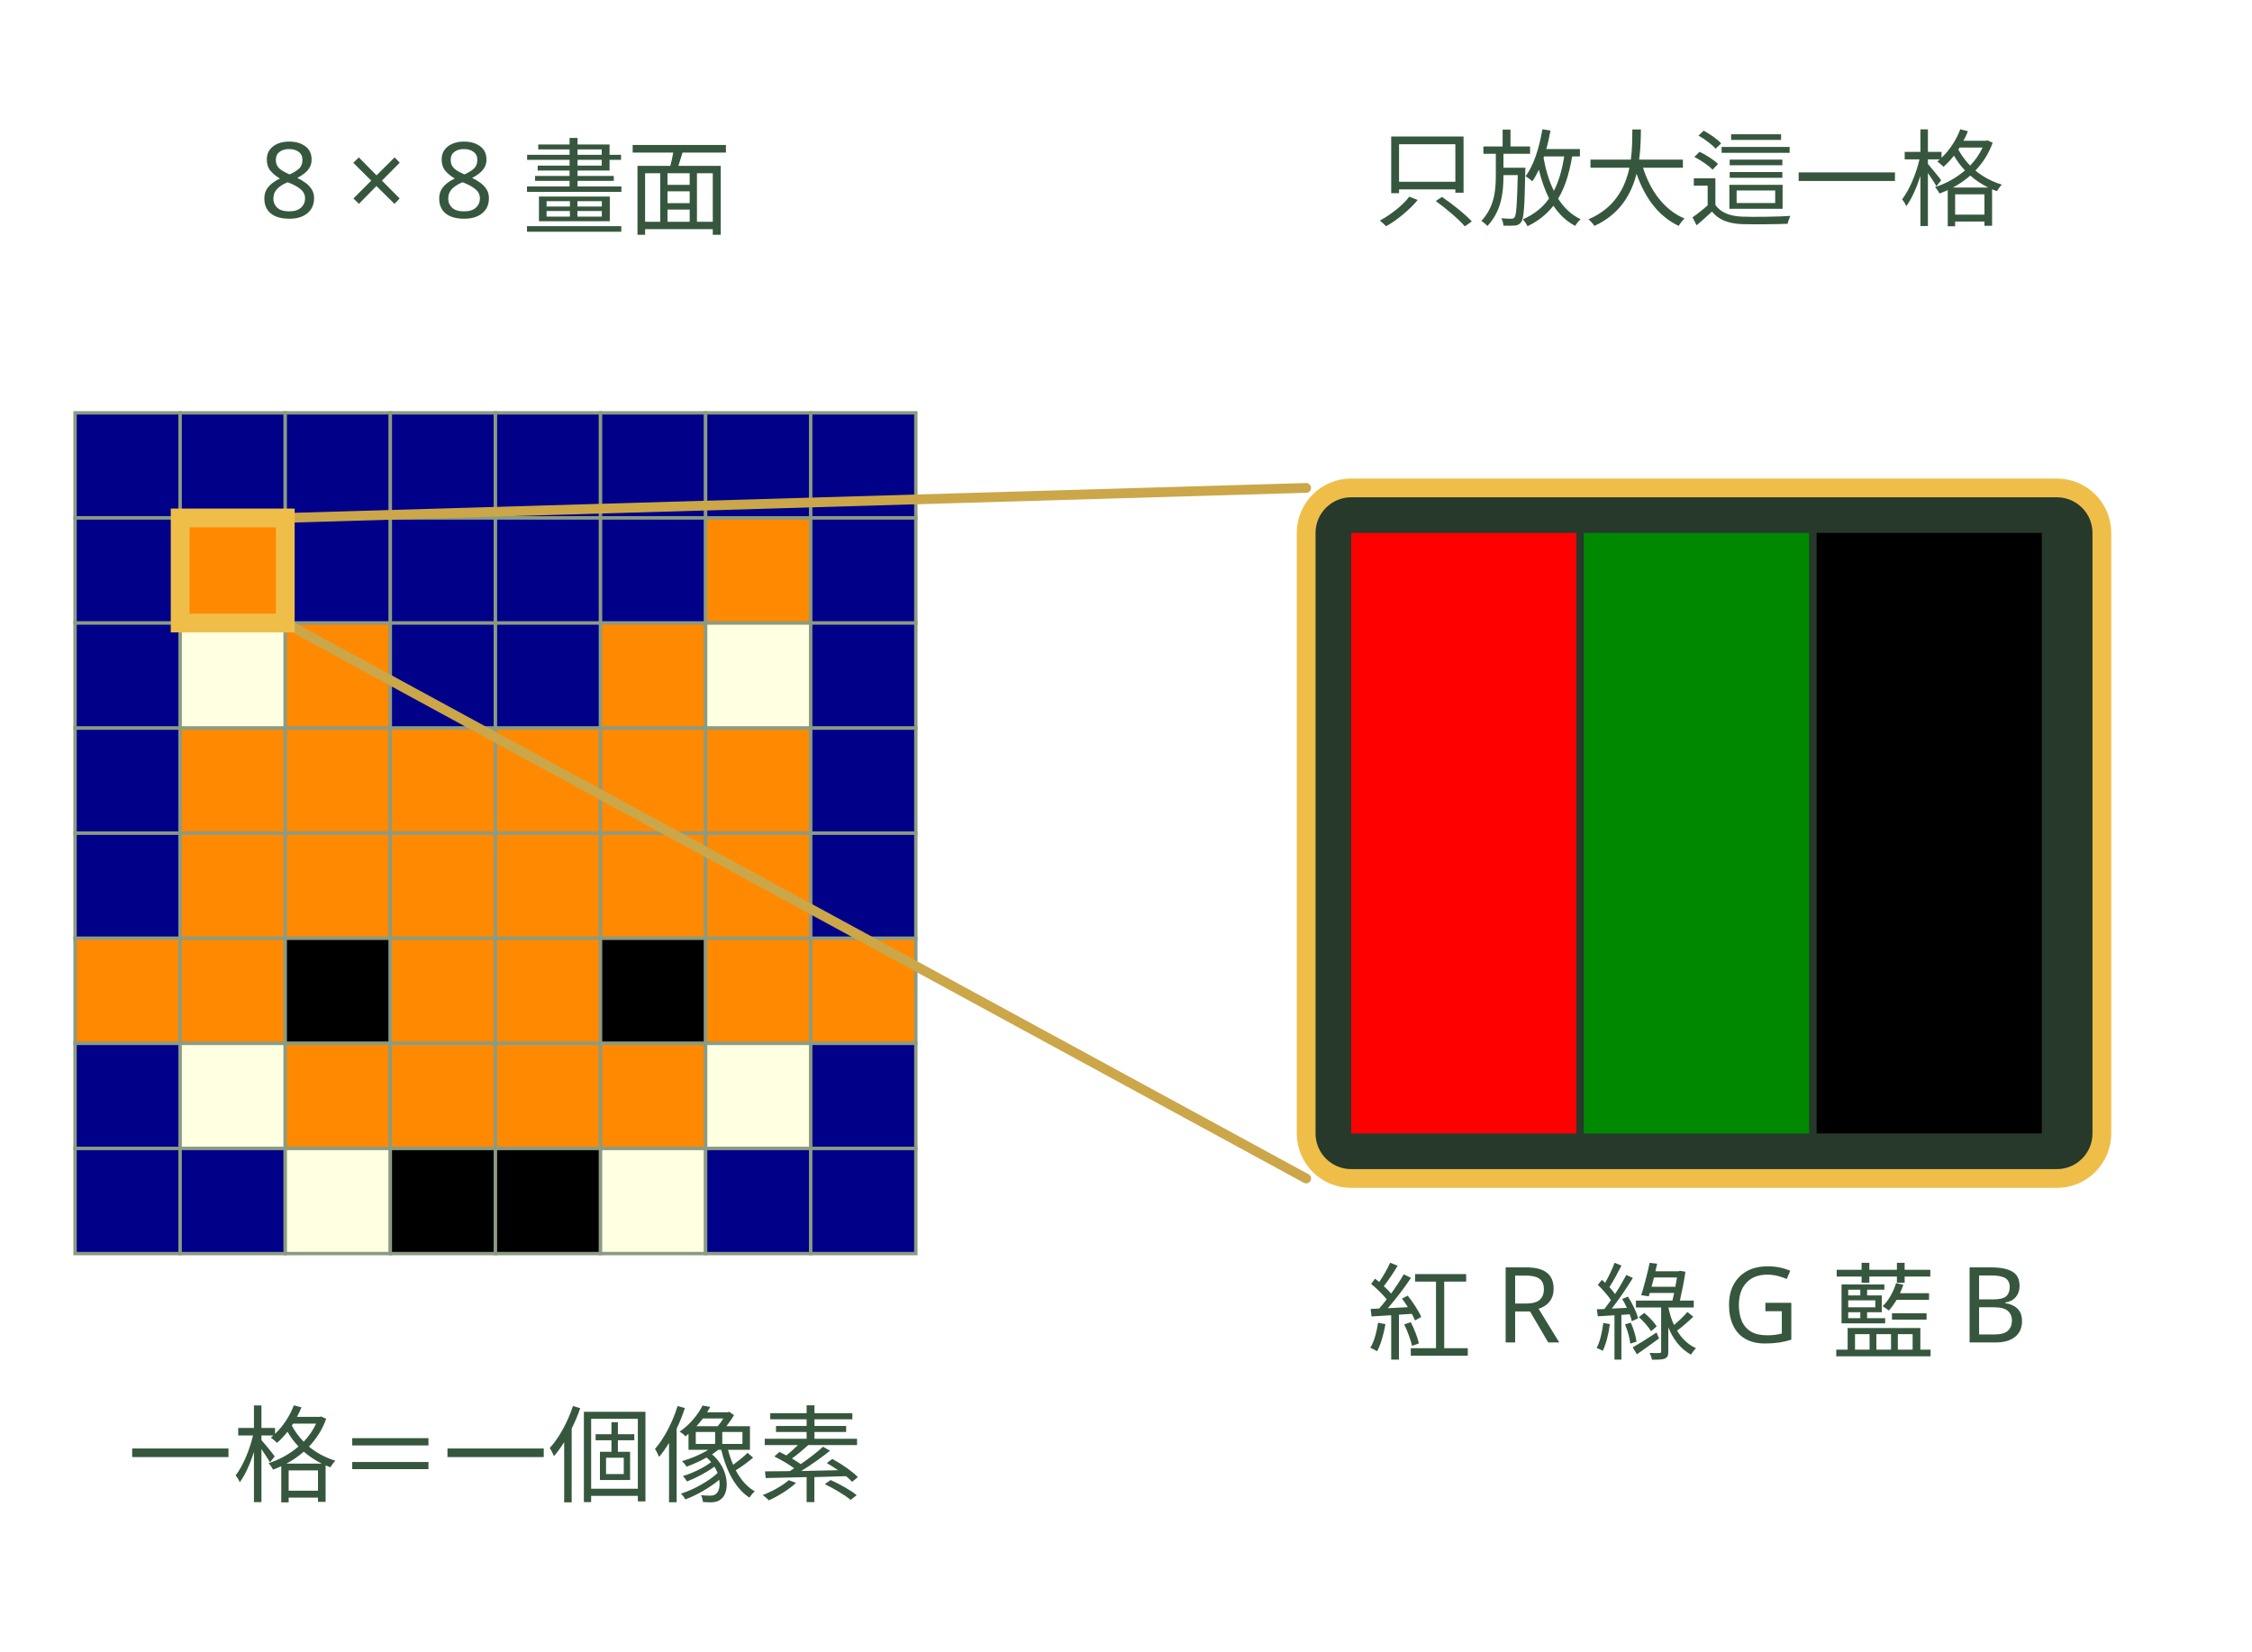
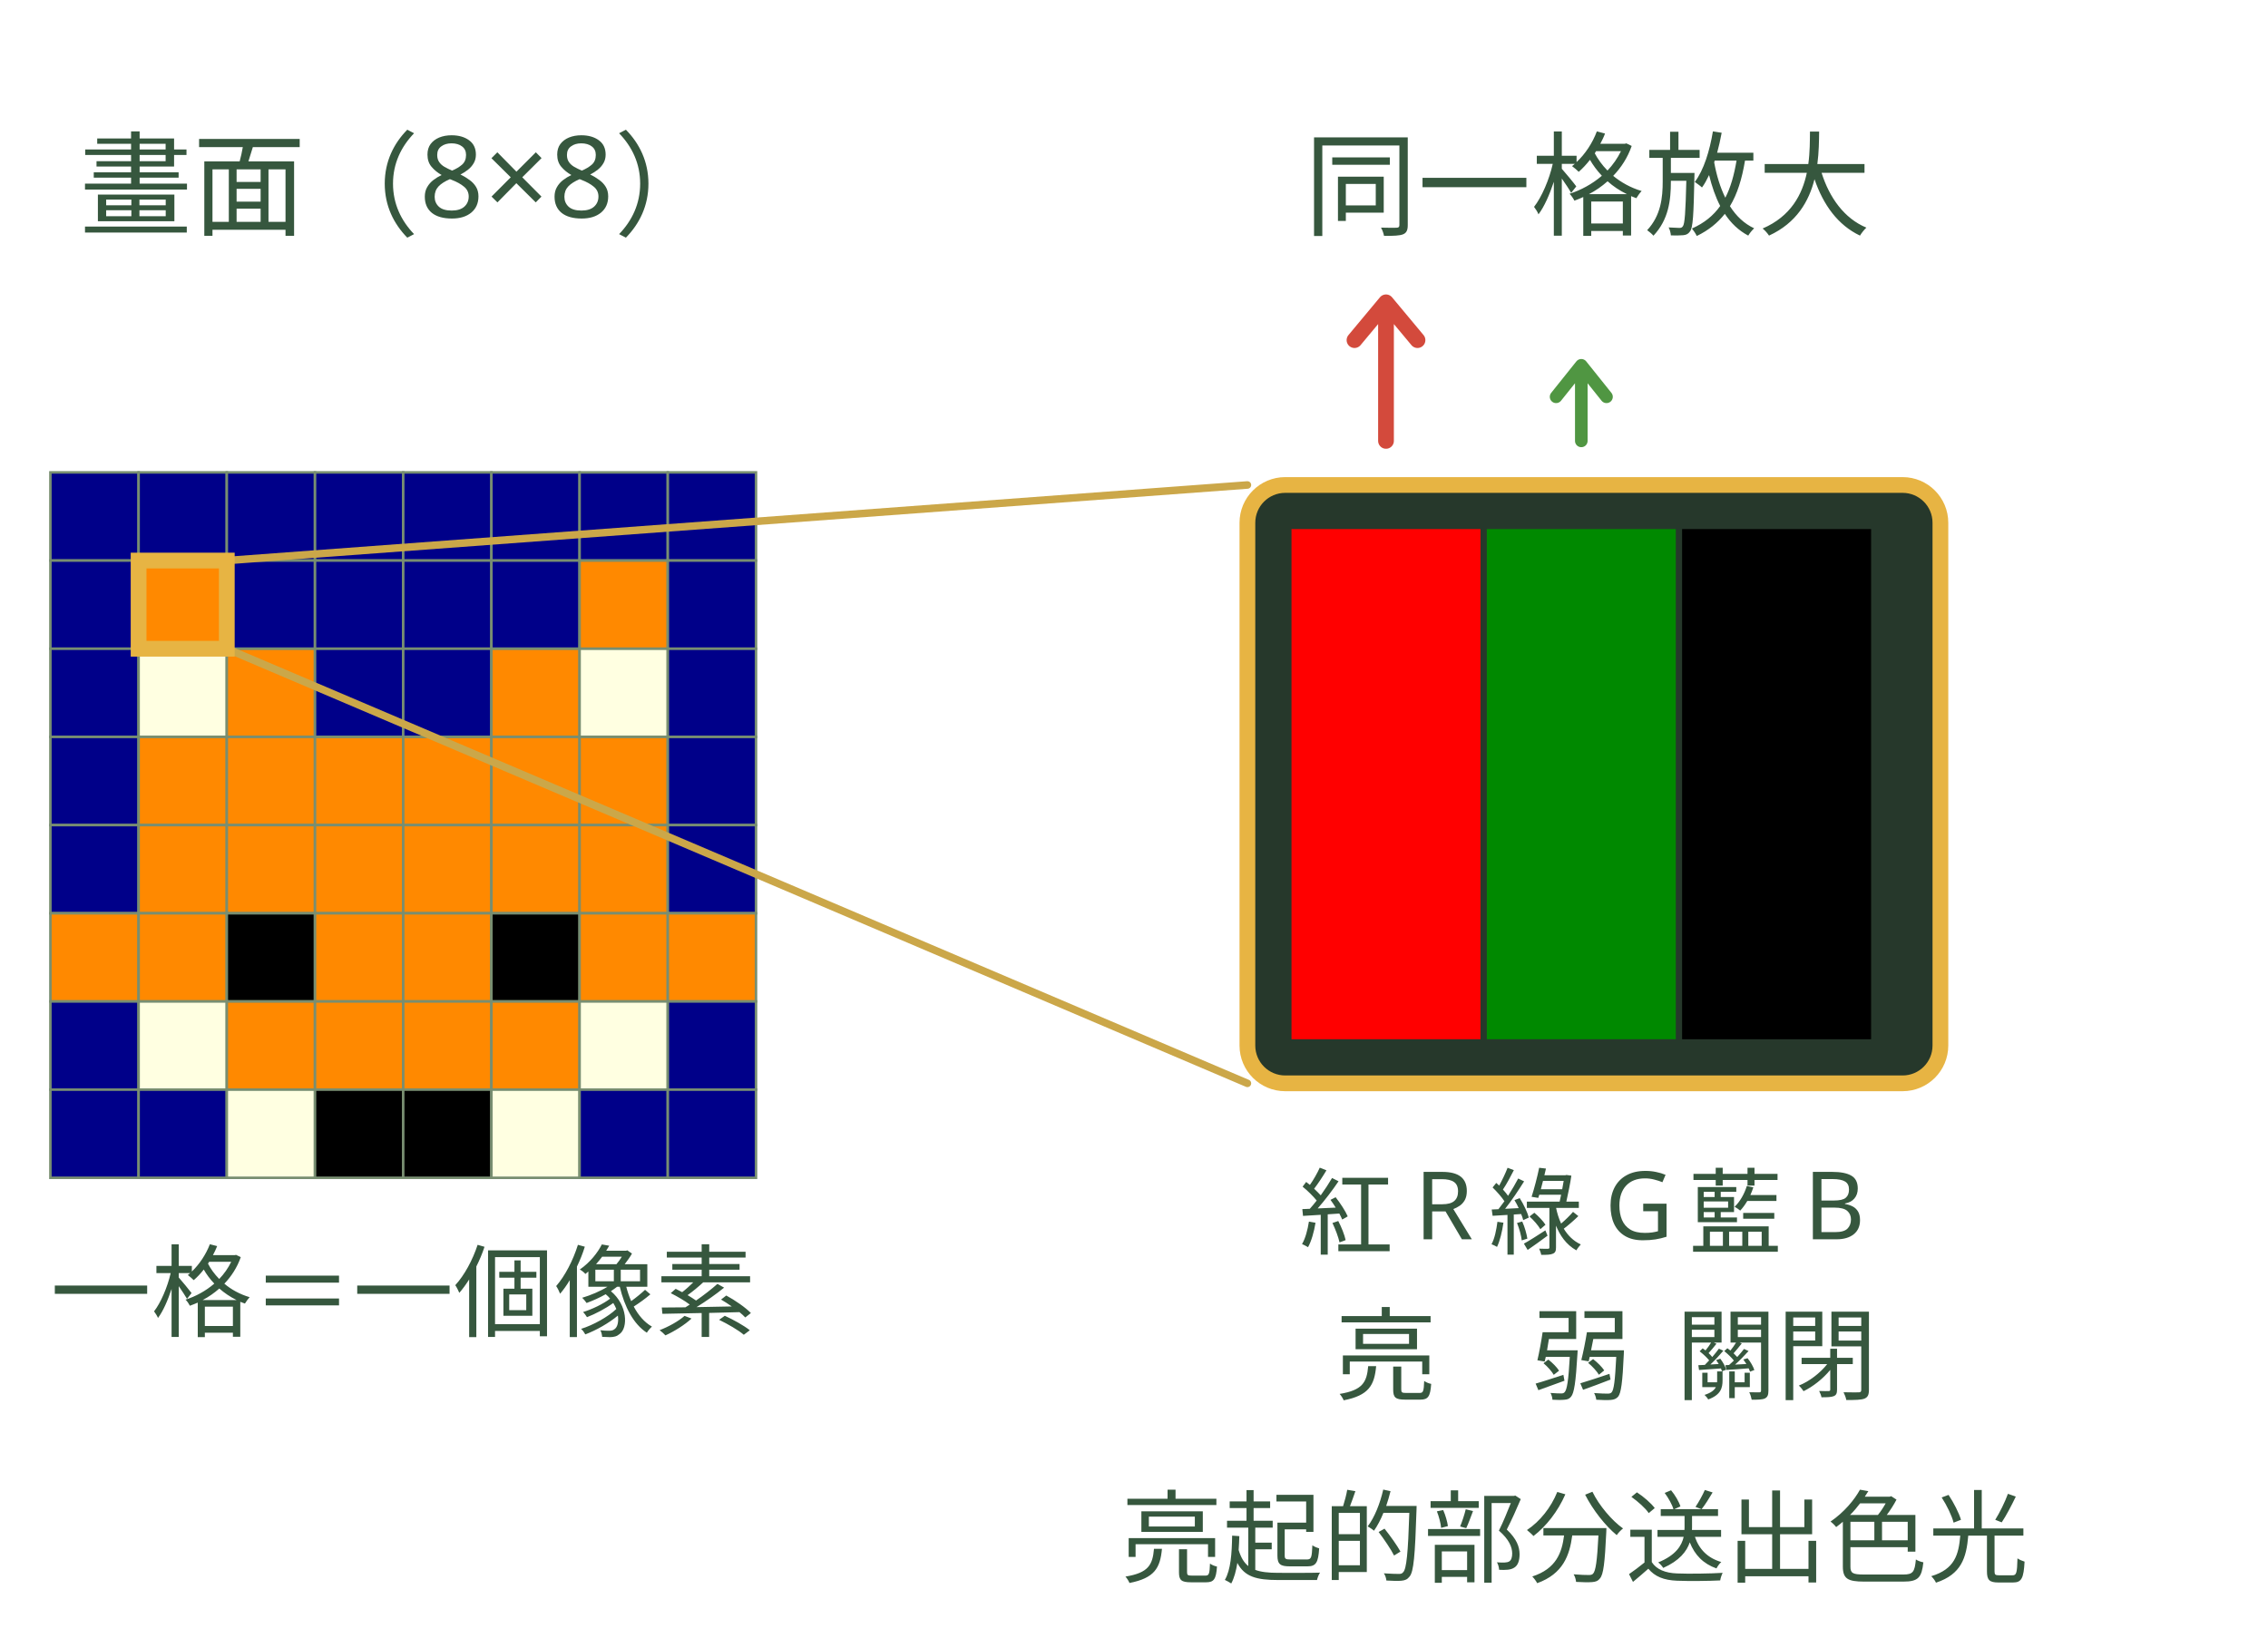
- <svg xmlns="http://www.w3.org/2000/svg" width="300" height="220" viewBox="0 0 300 220" role="img" aria-labelledby="title desc">
-   <style>text{font:14px system-ui,sans-serif;fill:#36573e}path{fill:none;stroke-linecap:round;stroke-linejoin:round}.small{font-size:12px}.em{font-weight:700}</style>
-   <text x="66" y="29" text-anchor="middle">8 × 8 畫面</text>
-   <text x="225" y="29" text-anchor="middle">只放大這一格</text>
-   <rect x="10" y="55" width="14" height="14" fill="rgb(0, 0, 137)" data-pixel="0" data-filled="true" stroke="#8b9b83" stroke-width=".45" />
-   <rect x="24" y="55" width="14" height="14" fill="rgb(0, 0, 137)" data-pixel="1" data-filled="true" stroke="#8b9b83" stroke-width=".45" />
-   <rect x="38" y="55" width="14" height="14" fill="rgb(0, 0, 137)" data-pixel="2" data-filled="true" stroke="#8b9b83" stroke-width=".45" />
-   <rect x="52" y="55" width="14" height="14" fill="rgb(0, 0, 137)" data-pixel="3" data-filled="true" stroke="#8b9b83" stroke-width=".45" />
-   <rect x="66" y="55" width="14" height="14" fill="rgb(0, 0, 137)" data-pixel="4" data-filled="true" stroke="#8b9b83" stroke-width=".45" />
-   <rect x="80" y="55" width="14" height="14" fill="rgb(0, 0, 137)" data-pixel="5" data-filled="true" stroke="#8b9b83" stroke-width=".45" />
-   <rect x="94" y="55" width="14" height="14" fill="rgb(0, 0, 137)" data-pixel="6" data-filled="true" stroke="#8b9b83" stroke-width=".45" />
-   <rect x="108" y="55" width="14" height="14" fill="rgb(0, 0, 137)" data-pixel="7" data-filled="true" stroke="#8b9b83" stroke-width=".45" />
-   <rect x="10" y="69" width="14" height="14" fill="rgb(0, 0, 137)" data-pixel="8" data-filled="true" stroke="#8b9b83" stroke-width=".45" />
-   <rect x="24" y="69" width="14" height="14" fill="rgb(255, 137, 0)" data-pixel="9" data-filled="true" stroke="#8b9b83" stroke-width=".45" />
-   <rect x="38" y="69" width="14" height="14" fill="rgb(0, 0, 137)" data-pixel="10" data-filled="true" stroke="#8b9b83" stroke-width=".45" />
-   <rect x="52" y="69" width="14" height="14" fill="rgb(0, 0, 137)" data-pixel="11" data-filled="true" stroke="#8b9b83" stroke-width=".45" />
-   <rect x="66" y="69" width="14" height="14" fill="rgb(0, 0, 137)" data-pixel="12" data-filled="true" stroke="#8b9b83" stroke-width=".45" />
-   <rect x="80" y="69" width="14" height="14" fill="rgb(0, 0, 137)" data-pixel="13" data-filled="true" stroke="#8b9b83" stroke-width=".45" />
-   <rect x="94" y="69" width="14" height="14" fill="rgb(255, 137, 0)" data-pixel="14" data-filled="true" stroke="#8b9b83" stroke-width=".45" />
-   <rect x="108" y="69" width="14" height="14" fill="rgb(0, 0, 137)" data-pixel="15" data-filled="true" stroke="#8b9b83" stroke-width=".45" />
-   <rect x="10" y="83" width="14" height="14" fill="rgb(0, 0, 137)" data-pixel="16" data-filled="true" stroke="#8b9b83" stroke-width=".45" />
-   <rect x="24" y="83" width="14" height="14" fill="rgb(255, 255, 225)" data-pixel="17" data-filled="true" stroke="#8b9b83" stroke-width=".45" />
-   <rect x="38" y="83" width="14" height="14" fill="rgb(255, 137, 0)" data-pixel="18" data-filled="true" stroke="#8b9b83" stroke-width=".45" />
-   <rect x="52" y="83" width="14" height="14" fill="rgb(0, 0, 137)" data-pixel="19" data-filled="true" stroke="#8b9b83" stroke-width=".45" />
-   <rect x="66" y="83" width="14" height="14" fill="rgb(0, 0, 137)" data-pixel="20" data-filled="true" stroke="#8b9b83" stroke-width=".45" />
-   <rect x="80" y="83" width="14" height="14" fill="rgb(255, 137, 0)" data-pixel="21" data-filled="true" stroke="#8b9b83" stroke-width=".45" />
-   <rect x="94" y="83" width="14" height="14" fill="rgb(255, 255, 225)" data-pixel="22" data-filled="true" stroke="#8b9b83" stroke-width=".45" />
-   <rect x="108" y="83" width="14" height="14" fill="rgb(0, 0, 137)" data-pixel="23" data-filled="true" stroke="#8b9b83" stroke-width=".45" />
-   <rect x="10" y="97" width="14" height="14" fill="rgb(0, 0, 137)" data-pixel="24" data-filled="true" stroke="#8b9b83" stroke-width=".45" />
-   <rect x="24" y="97" width="14" height="14" fill="rgb(255, 137, 0)" data-pixel="25" data-filled="true" stroke="#8b9b83" stroke-width=".45" />
-   <rect x="38" y="97" width="14" height="14" fill="rgb(255, 137, 0)" data-pixel="26" data-filled="true" stroke="#8b9b83" stroke-width=".45" />
-   <rect x="52" y="97" width="14" height="14" fill="rgb(255, 137, 0)" data-pixel="27" data-filled="true" stroke="#8b9b83" stroke-width=".45" />
-   <rect x="66" y="97" width="14" height="14" fill="rgb(255, 137, 0)" data-pixel="28" data-filled="true" stroke="#8b9b83" stroke-width=".45" />
-   <rect x="80" y="97" width="14" height="14" fill="rgb(255, 137, 0)" data-pixel="29" data-filled="true" stroke="#8b9b83" stroke-width=".45" />
-   <rect x="94" y="97" width="14" height="14" fill="rgb(255, 137, 0)" data-pixel="30" data-filled="true" stroke="#8b9b83" stroke-width=".45" />
-   <rect x="108" y="97" width="14" height="14" fill="rgb(0, 0, 137)" data-pixel="31" data-filled="true" stroke="#8b9b83" stroke-width=".45" />
-   <rect x="10" y="111" width="14" height="14" fill="rgb(0, 0, 137)" data-pixel="32" data-filled="true" stroke="#8b9b83" stroke-width=".45" />
-   <rect x="24" y="111" width="14" height="14" fill="rgb(255, 137, 0)" data-pixel="33" data-filled="true" stroke="#8b9b83" stroke-width=".45" />
-   <rect x="38" y="111" width="14" height="14" fill="rgb(255, 137, 0)" data-pixel="34" data-filled="true" stroke="#8b9b83" stroke-width=".45" />
-   <rect x="52" y="111" width="14" height="14" fill="rgb(255, 137, 0)" data-pixel="35" data-filled="true" stroke="#8b9b83" stroke-width=".45" />
-   <rect x="66" y="111" width="14" height="14" fill="rgb(255, 137, 0)" data-pixel="36" data-filled="true" stroke="#8b9b83" stroke-width=".45" />
-   <rect x="80" y="111" width="14" height="14" fill="rgb(255, 137, 0)" data-pixel="37" data-filled="true" stroke="#8b9b83" stroke-width=".45" />
-   <rect x="94" y="111" width="14" height="14" fill="rgb(255, 137, 0)" data-pixel="38" data-filled="true" stroke="#8b9b83" stroke-width=".45" />
-   <rect x="108" y="111" width="14" height="14" fill="rgb(0, 0, 137)" data-pixel="39" data-filled="true" stroke="#8b9b83" stroke-width=".45" />
-   <rect x="10" y="125" width="14" height="14" fill="rgb(255, 137, 0)" data-pixel="40" data-filled="true" stroke="#8b9b83" stroke-width=".45" />
-   <rect x="24" y="125" width="14" height="14" fill="rgb(255, 137, 0)" data-pixel="41" data-filled="true" stroke="#8b9b83" stroke-width=".45" />
-   <rect x="38" y="125" width="14" height="14" fill="rgb(0, 0, 0)" data-pixel="42" data-filled="true" stroke="#8b9b83" stroke-width=".45" />
-   <rect x="52" y="125" width="14" height="14" fill="rgb(255, 137, 0)" data-pixel="43" data-filled="true" stroke="#8b9b83" stroke-width=".45" />
-   <rect x="66" y="125" width="14" height="14" fill="rgb(255, 137, 0)" data-pixel="44" data-filled="true" stroke="#8b9b83" stroke-width=".45" />
-   <rect x="80" y="125" width="14" height="14" fill="rgb(0, 0, 0)" data-pixel="45" data-filled="true" stroke="#8b9b83" stroke-width=".45" />
-   <rect x="94" y="125" width="14" height="14" fill="rgb(255, 137, 0)" data-pixel="46" data-filled="true" stroke="#8b9b83" stroke-width=".45" />
-   <rect x="108" y="125" width="14" height="14" fill="rgb(255, 137, 0)" data-pixel="47" data-filled="true" stroke="#8b9b83" stroke-width=".45" />
-   <rect x="10" y="139" width="14" height="14" fill="rgb(0, 0, 137)" data-pixel="48" data-filled="true" stroke="#8b9b83" stroke-width=".45" />
-   <rect x="24" y="139" width="14" height="14" fill="rgb(255, 255, 225)" data-pixel="49" data-filled="true" stroke="#8b9b83" stroke-width=".45" />
-   <rect x="38" y="139" width="14" height="14" fill="rgb(255, 137, 0)" data-pixel="50" data-filled="true" stroke="#8b9b83" stroke-width=".45" />
-   <rect x="52" y="139" width="14" height="14" fill="rgb(255, 137, 0)" data-pixel="51" data-filled="true" stroke="#8b9b83" stroke-width=".45" />
-   <rect x="66" y="139" width="14" height="14" fill="rgb(255, 137, 0)" data-pixel="52" data-filled="true" stroke="#8b9b83" stroke-width=".45" />
-   <rect x="80" y="139" width="14" height="14" fill="rgb(255, 137, 0)" data-pixel="53" data-filled="true" stroke="#8b9b83" stroke-width=".45" />
-   <rect x="94" y="139" width="14" height="14" fill="rgb(255, 255, 225)" data-pixel="54" data-filled="true" stroke="#8b9b83" stroke-width=".45" />
-   <rect x="108" y="139" width="14" height="14" fill="rgb(0, 0, 137)" data-pixel="55" data-filled="true" stroke="#8b9b83" stroke-width=".45" />
-   <rect x="10" y="153" width="14" height="14" fill="rgb(0, 0, 137)" data-pixel="56" data-filled="true" stroke="#8b9b83" stroke-width=".45" />
-   <rect x="24" y="153" width="14" height="14" fill="rgb(0, 0, 137)" data-pixel="57" data-filled="true" stroke="#8b9b83" stroke-width=".45" />
-   <rect x="38" y="153" width="14" height="14" fill="rgb(255, 255, 225)" data-pixel="58" data-filled="true" stroke="#8b9b83" stroke-width=".45" />
-   <rect x="52" y="153" width="14" height="14" fill="rgb(0, 0, 0)" data-pixel="59" data-filled="true" stroke="#8b9b83" stroke-width=".45" />
-   <rect x="66" y="153" width="14" height="14" fill="rgb(0, 0, 0)" data-pixel="60" data-filled="true" stroke="#8b9b83" stroke-width=".45" />
-   <rect x="80" y="153" width="14" height="14" fill="rgb(255, 255, 225)" data-pixel="61" data-filled="true" stroke="#8b9b83" stroke-width=".45" />
-   <rect x="94" y="153" width="14" height="14" fill="rgb(0, 0, 137)" data-pixel="62" data-filled="true" stroke="#8b9b83" stroke-width=".45" />
-   <rect x="108" y="153" width="14" height="14" fill="rgb(0, 0, 137)" data-pixel="63" data-filled="true" stroke="#8b9b83" stroke-width=".45" />
-   <path d="M38 69 L174 65 M38 83 L174 157" stroke="#cba749" stroke-width="1.3" />
-   <rect x="24" y="69" width="14" height="14" fill="none" stroke="#efbe49" stroke-width="2.5" data-focus="9" />
-   <rect x="174" y="65" width="106" height="92" fill="#26392b" rx="6" />
-   <rect x="180" y="71" width="30" height="80" fill="rgb(255, 0, 0)" data-subpixel="0" />
-   <rect x="211" y="71" width="30" height="80" fill="rgb(0, 137, 0)" data-subpixel="1" />
-   <rect x="242" y="71" width="30" height="80" fill="rgb(0, 0, 0)" data-subpixel="2" />
-   <rect x="174" y="65" width="106" height="92" fill="none" stroke="#efbe49" stroke-width="2.5" rx="6" data-expanded-pixel="9" />
-   <text x="195" y="180" text-anchor="middle">紅 R</text>
-   <text x="226" y="180" text-anchor="middle">綠 G</text>
-   <text x="257" y="180" text-anchor="middle">藍 B</text>
-   <text x="66" y="199" text-anchor="middle">一格＝一個像素</text>
+ <svg xmlns="http://www.w3.org/2000/svg" width="360" height="260" viewBox="0 0 360 260" role="img" aria-labelledby="title desc">
+   <style>text{font:18px system-ui,sans-serif;fill:#36573e}path{fill:none;stroke-linecap:round;stroke-linejoin:round}.small{font-size:16px}.strong{font-weight:700}.channel{font-size:15px}</style>
+   <text x="64" y="36" text-anchor="middle">畫面（8×8）</text>
+   <text x="252" y="36" text-anchor="middle">同一格放大</text>
+   <rect x="8" y="75" width="14" height="14" fill="rgb(0, 0, 137)" data-pixel="0" stroke="#788e71" stroke-width=".4" />
+   <rect x="22" y="75" width="14" height="14" fill="rgb(0, 0, 137)" data-pixel="1" stroke="#788e71" stroke-width=".4" />
+   <rect x="36" y="75" width="14" height="14" fill="rgb(0, 0, 137)" data-pixel="2" stroke="#788e71" stroke-width=".4" />
+   <rect x="50" y="75" width="14" height="14" fill="rgb(0, 0, 137)" data-pixel="3" stroke="#788e71" stroke-width=".4" />
+   <rect x="64" y="75" width="14" height="14" fill="rgb(0, 0, 137)" data-pixel="4" stroke="#788e71" stroke-width=".4" />
+   <rect x="78" y="75" width="14" height="14" fill="rgb(0, 0, 137)" data-pixel="5" stroke="#788e71" stroke-width=".4" />
+   <rect x="92" y="75" width="14" height="14" fill="rgb(0, 0, 137)" data-pixel="6" stroke="#788e71" stroke-width=".4" />
+   <rect x="106" y="75" width="14" height="14" fill="rgb(0, 0, 137)" data-pixel="7" stroke="#788e71" stroke-width=".4" />
+   <rect x="8" y="89" width="14" height="14" fill="rgb(0, 0, 137)" data-pixel="8" stroke="#788e71" stroke-width=".4" />
+   <rect x="22" y="89" width="14" height="14" fill="rgb(255, 137, 0)" data-pixel="9" stroke="#788e71" stroke-width=".4" />
+   <rect x="36" y="89" width="14" height="14" fill="rgb(0, 0, 137)" data-pixel="10" stroke="#788e71" stroke-width=".4" />
+   <rect x="50" y="89" width="14" height="14" fill="rgb(0, 0, 137)" data-pixel="11" stroke="#788e71" stroke-width=".4" />
+   <rect x="64" y="89" width="14" height="14" fill="rgb(0, 0, 137)" data-pixel="12" stroke="#788e71" stroke-width=".4" />
+   <rect x="78" y="89" width="14" height="14" fill="rgb(0, 0, 137)" data-pixel="13" stroke="#788e71" stroke-width=".4" />
+   <rect x="92" y="89" width="14" height="14" fill="rgb(255, 137, 0)" data-pixel="14" stroke="#788e71" stroke-width=".4" />
+   <rect x="106" y="89" width="14" height="14" fill="rgb(0, 0, 137)" data-pixel="15" stroke="#788e71" stroke-width=".4" />
+   <rect x="8" y="103" width="14" height="14" fill="rgb(0, 0, 137)" data-pixel="16" stroke="#788e71" stroke-width=".4" />
+   <rect x="22" y="103" width="14" height="14" fill="rgb(255, 255, 225)" data-pixel="17" stroke="#788e71" stroke-width=".4" />
+   <rect x="36" y="103" width="14" height="14" fill="rgb(255, 137, 0)" data-pixel="18" stroke="#788e71" stroke-width=".4" />
+   <rect x="50" y="103" width="14" height="14" fill="rgb(0, 0, 137)" data-pixel="19" stroke="#788e71" stroke-width=".4" />
+   <rect x="64" y="103" width="14" height="14" fill="rgb(0, 0, 137)" data-pixel="20" stroke="#788e71" stroke-width=".4" />
+   <rect x="78" y="103" width="14" height="14" fill="rgb(255, 137, 0)" data-pixel="21" stroke="#788e71" stroke-width=".4" />
+   <rect x="92" y="103" width="14" height="14" fill="rgb(255, 255, 225)" data-pixel="22" stroke="#788e71" stroke-width=".4" />
+   <rect x="106" y="103" width="14" height="14" fill="rgb(0, 0, 137)" data-pixel="23" stroke="#788e71" stroke-width=".4" />
+   <rect x="8" y="117" width="14" height="14" fill="rgb(0, 0, 137)" data-pixel="24" stroke="#788e71" stroke-width=".4" />
+   <rect x="22" y="117" width="14" height="14" fill="rgb(255, 137, 0)" data-pixel="25" stroke="#788e71" stroke-width=".4" />
+   <rect x="36" y="117" width="14" height="14" fill="rgb(255, 137, 0)" data-pixel="26" stroke="#788e71" stroke-width=".4" />
+   <rect x="50" y="117" width="14" height="14" fill="rgb(255, 137, 0)" data-pixel="27" stroke="#788e71" stroke-width=".4" />
+   <rect x="64" y="117" width="14" height="14" fill="rgb(255, 137, 0)" data-pixel="28" stroke="#788e71" stroke-width=".4" />
+   <rect x="78" y="117" width="14" height="14" fill="rgb(255, 137, 0)" data-pixel="29" stroke="#788e71" stroke-width=".4" />
+   <rect x="92" y="117" width="14" height="14" fill="rgb(255, 137, 0)" data-pixel="30" stroke="#788e71" stroke-width=".4" />
+   <rect x="106" y="117" width="14" height="14" fill="rgb(0, 0, 137)" data-pixel="31" stroke="#788e71" stroke-width=".4" />
+   <rect x="8" y="131" width="14" height="14" fill="rgb(0, 0, 137)" data-pixel="32" stroke="#788e71" stroke-width=".4" />
+   <rect x="22" y="131" width="14" height="14" fill="rgb(255, 137, 0)" data-pixel="33" stroke="#788e71" stroke-width=".4" />
+   <rect x="36" y="131" width="14" height="14" fill="rgb(255, 137, 0)" data-pixel="34" stroke="#788e71" stroke-width=".4" />
+   <rect x="50" y="131" width="14" height="14" fill="rgb(255, 137, 0)" data-pixel="35" stroke="#788e71" stroke-width=".4" />
+   <rect x="64" y="131" width="14" height="14" fill="rgb(255, 137, 0)" data-pixel="36" stroke="#788e71" stroke-width=".4" />
+   <rect x="78" y="131" width="14" height="14" fill="rgb(255, 137, 0)" data-pixel="37" stroke="#788e71" stroke-width=".4" />
+   <rect x="92" y="131" width="14" height="14" fill="rgb(255, 137, 0)" data-pixel="38" stroke="#788e71" stroke-width=".4" />
+   <rect x="106" y="131" width="14" height="14" fill="rgb(0, 0, 137)" data-pixel="39" stroke="#788e71" stroke-width=".4" />
+   <rect x="8" y="145" width="14" height="14" fill="rgb(255, 137, 0)" data-pixel="40" stroke="#788e71" stroke-width=".4" />
+   <rect x="22" y="145" width="14" height="14" fill="rgb(255, 137, 0)" data-pixel="41" stroke="#788e71" stroke-width=".4" />
+   <rect x="36" y="145" width="14" height="14" fill="rgb(0, 0, 0)" data-pixel="42" stroke="#788e71" stroke-width=".4" />
+   <rect x="50" y="145" width="14" height="14" fill="rgb(255, 137, 0)" data-pixel="43" stroke="#788e71" stroke-width=".4" />
+   <rect x="64" y="145" width="14" height="14" fill="rgb(255, 137, 0)" data-pixel="44" stroke="#788e71" stroke-width=".4" />
+   <rect x="78" y="145" width="14" height="14" fill="rgb(0, 0, 0)" data-pixel="45" stroke="#788e71" stroke-width=".4" />
+   <rect x="92" y="145" width="14" height="14" fill="rgb(255, 137, 0)" data-pixel="46" stroke="#788e71" stroke-width=".4" />
+   <rect x="106" y="145" width="14" height="14" fill="rgb(255, 137, 0)" data-pixel="47" stroke="#788e71" stroke-width=".4" />
+   <rect x="8" y="159" width="14" height="14" fill="rgb(0, 0, 137)" data-pixel="48" stroke="#788e71" stroke-width=".4" />
+   <rect x="22" y="159" width="14" height="14" fill="rgb(255, 255, 225)" data-pixel="49" stroke="#788e71" stroke-width=".4" />
+   <rect x="36" y="159" width="14" height="14" fill="rgb(255, 137, 0)" data-pixel="50" stroke="#788e71" stroke-width=".4" />
+   <rect x="50" y="159" width="14" height="14" fill="rgb(255, 137, 0)" data-pixel="51" stroke="#788e71" stroke-width=".4" />
+   <rect x="64" y="159" width="14" height="14" fill="rgb(255, 137, 0)" data-pixel="52" stroke="#788e71" stroke-width=".4" />
+   <rect x="78" y="159" width="14" height="14" fill="rgb(255, 137, 0)" data-pixel="53" stroke="#788e71" stroke-width=".4" />
+   <rect x="92" y="159" width="14" height="14" fill="rgb(255, 255, 225)" data-pixel="54" stroke="#788e71" stroke-width=".4" />
+   <rect x="106" y="159" width="14" height="14" fill="rgb(0, 0, 137)" data-pixel="55" stroke="#788e71" stroke-width=".4" />
+   <rect x="8" y="173" width="14" height="14" fill="rgb(0, 0, 137)" data-pixel="56" stroke="#788e71" stroke-width=".4" />
+   <rect x="22" y="173" width="14" height="14" fill="rgb(0, 0, 137)" data-pixel="57" stroke="#788e71" stroke-width=".4" />
+   <rect x="36" y="173" width="14" height="14" fill="rgb(255, 255, 225)" data-pixel="58" stroke="#788e71" stroke-width=".4" />
+   <rect x="50" y="173" width="14" height="14" fill="rgb(0, 0, 0)" data-pixel="59" stroke="#788e71" stroke-width=".4" />
+   <rect x="64" y="173" width="14" height="14" fill="rgb(0, 0, 0)" data-pixel="60" stroke="#788e71" stroke-width=".4" />
+   <rect x="78" y="173" width="14" height="14" fill="rgb(255, 255, 225)" data-pixel="61" stroke="#788e71" stroke-width=".4" />
+   <rect x="92" y="173" width="14" height="14" fill="rgb(0, 0, 137)" data-pixel="62" stroke="#788e71" stroke-width=".4" />
+   <rect x="106" y="173" width="14" height="14" fill="rgb(0, 0, 137)" data-pixel="63" stroke="#788e71" stroke-width=".4" />
+   <path d="M36 89 L198 77 M36 103 L198 172" stroke="#cba749" stroke-width="1.2" />
+   <rect x="22" y="89" width="14" height="14" fill="none" stroke="#e7b443" stroke-width="2.5" data-focus="9" />
+   <rect x="198" y="77" width="110" height="95" fill="#26382b" rx="6" />
+   <rect x="205" y="84" width="30" height="81" fill="rgb(255, 0, 0)" data-subpixel="0" />
+   <rect x="236" y="84" width="30" height="81" fill="rgb(0, 137, 0)" data-subpixel="1" />
+   <rect x="267" y="84" width="30" height="81" fill="rgb(0, 0, 0)" data-subpixel="2" />
+   <rect x="198" y="77" width="110" height="95" fill="none" stroke="#e7b443" stroke-width="2.5" rx="6" data-expanded-pixel="9" />
+   <path data-light="0" d="M220 70 V48 M215 54 L220 48 L225 54" stroke="#d34a3c" stroke-width="2.5" />
+   <path data-light="1" d="M251 70 V58 M247 63 L251 58 L255 63" stroke="#509642" stroke-width="2" />
+   <text x="220" y="198" text-anchor="middle" class="channel">紅 R</text>
+   <text x="251" y="198" text-anchor="middle" class="channel">綠 G</text>
+   <text x="282" y="198" text-anchor="middle" class="channel">藍 B</text>
+   <text x="220" y="221" text-anchor="middle" class="small">亮</text>
+   <text x="251" y="221" text-anchor="middle" class="small">弱</text>
+   <text x="282" y="221" text-anchor="middle" class="small">關閉</text>
+   <text x="64" y="211" text-anchor="middle" class="small">一格＝一個像素</text>
+   <text x="250" y="250" text-anchor="middle" class="small">亮起的部分送出色光</text>
</svg>
